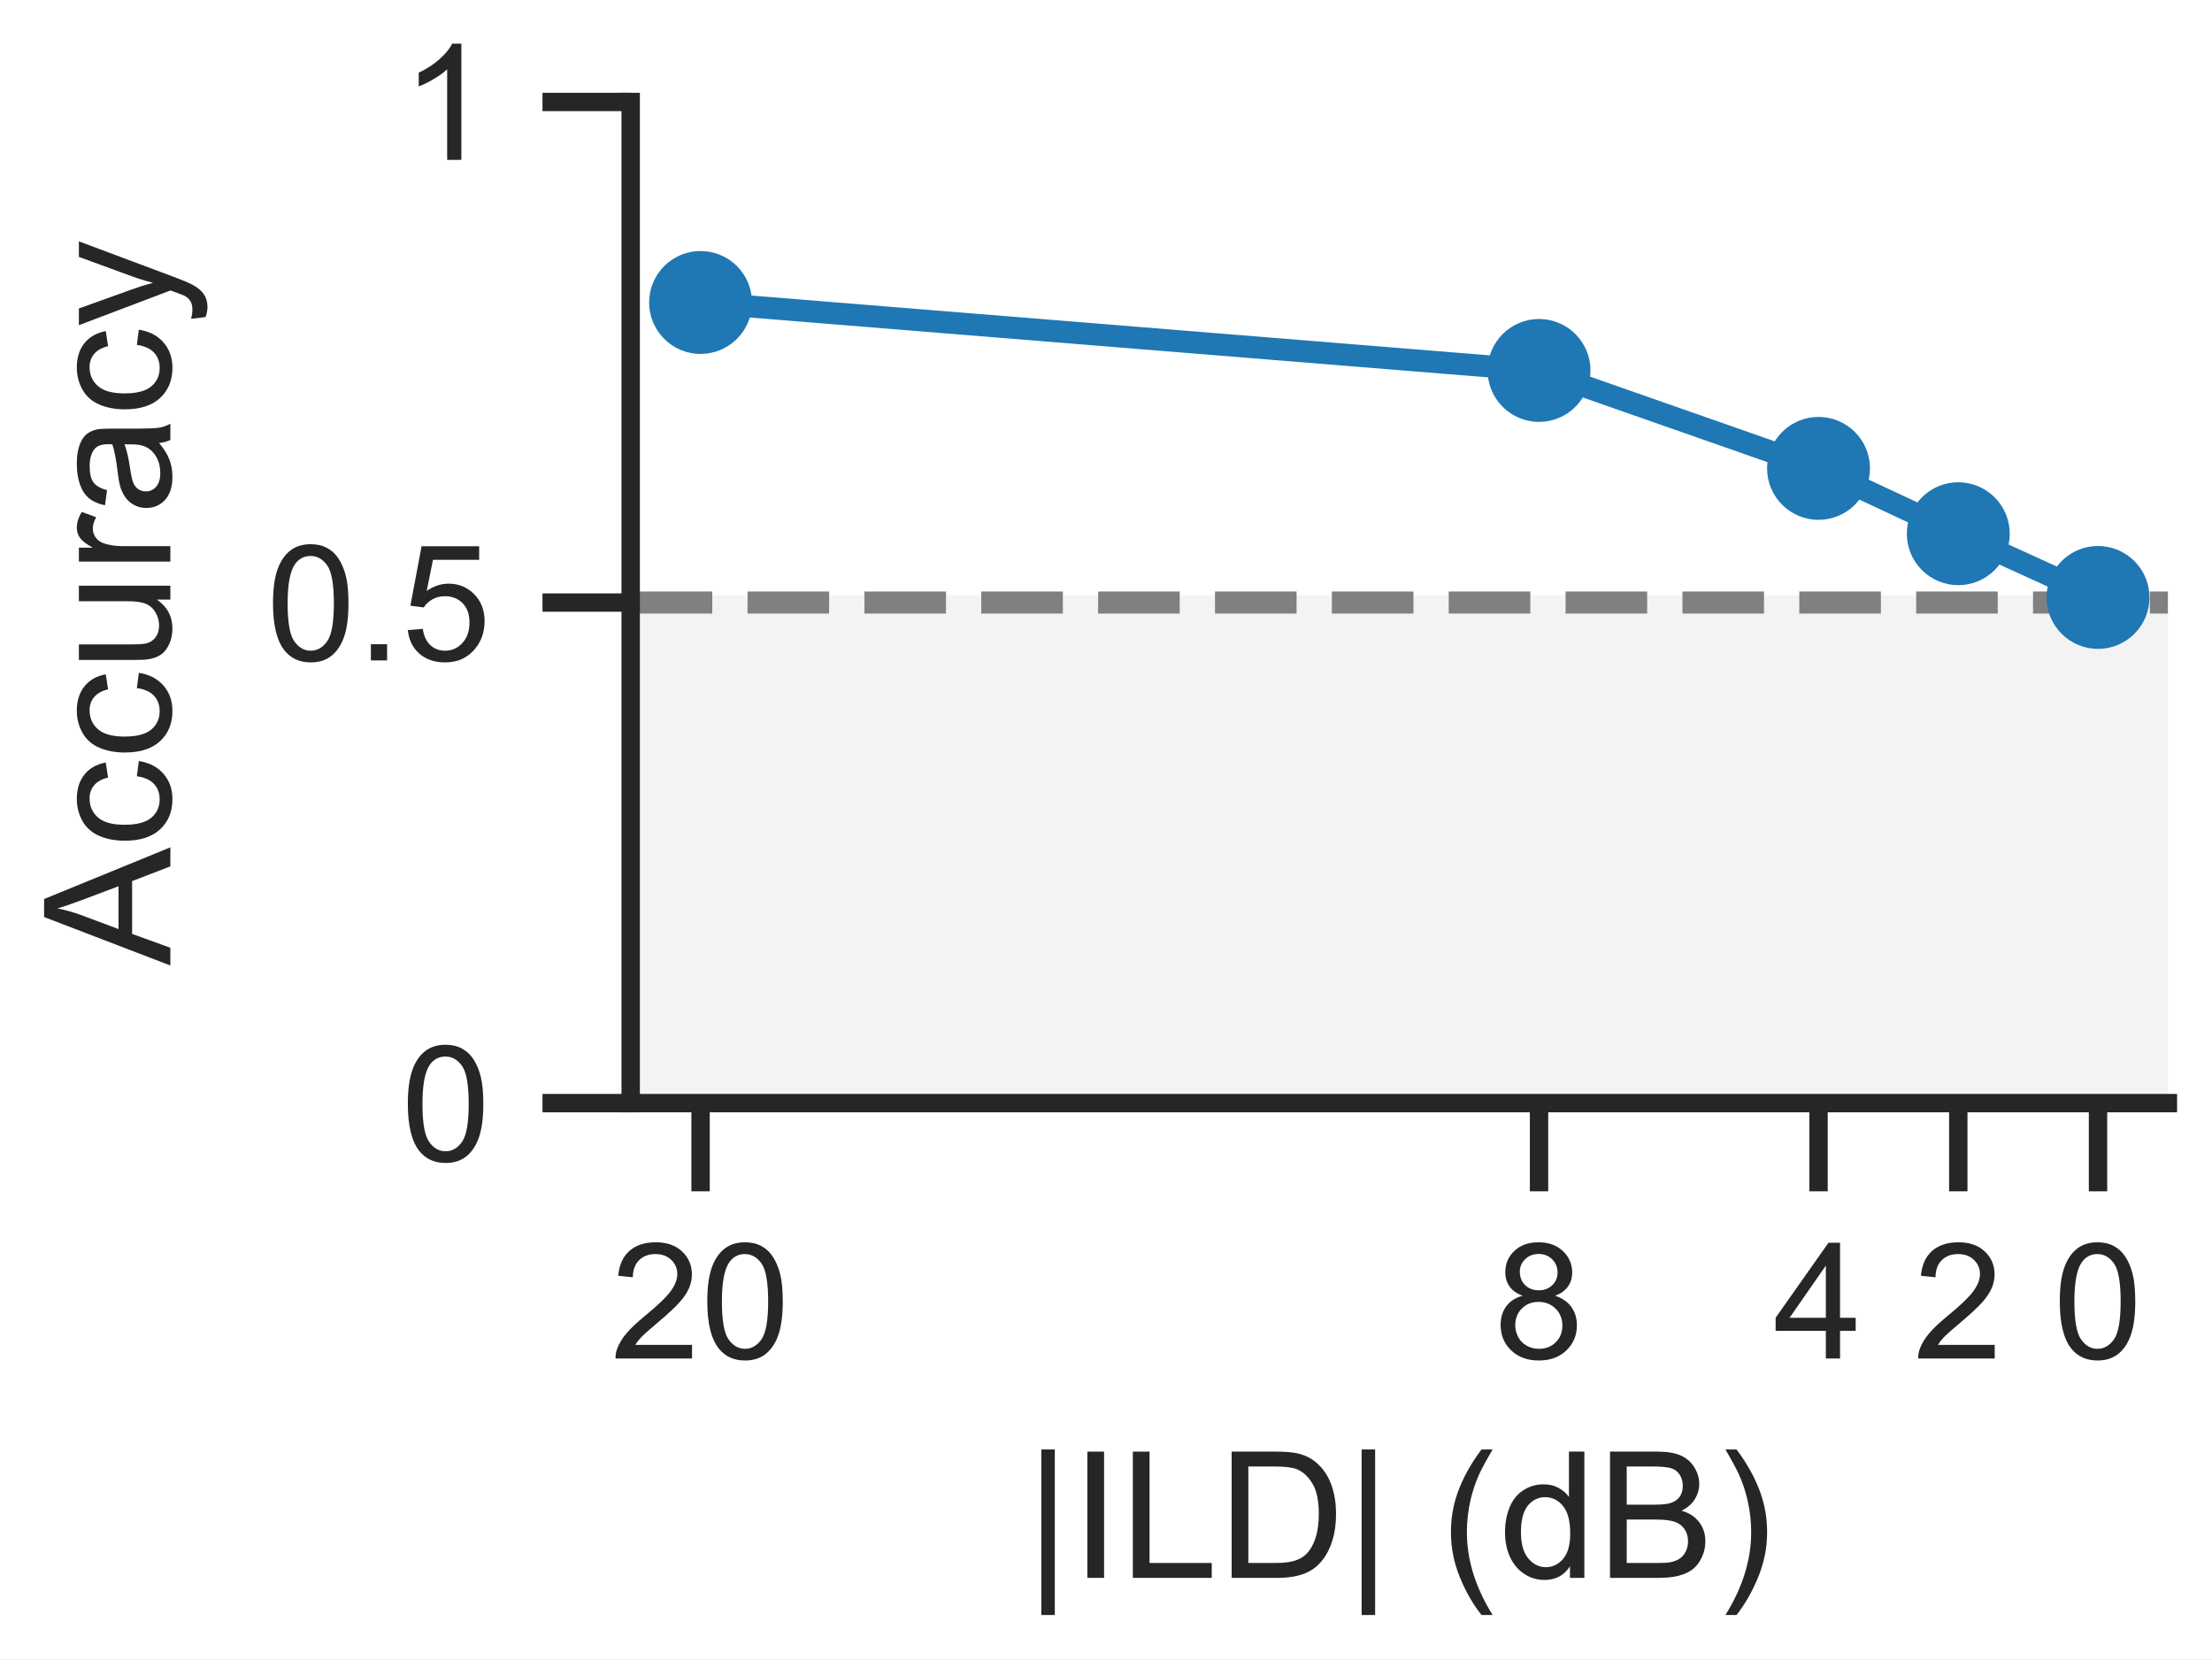
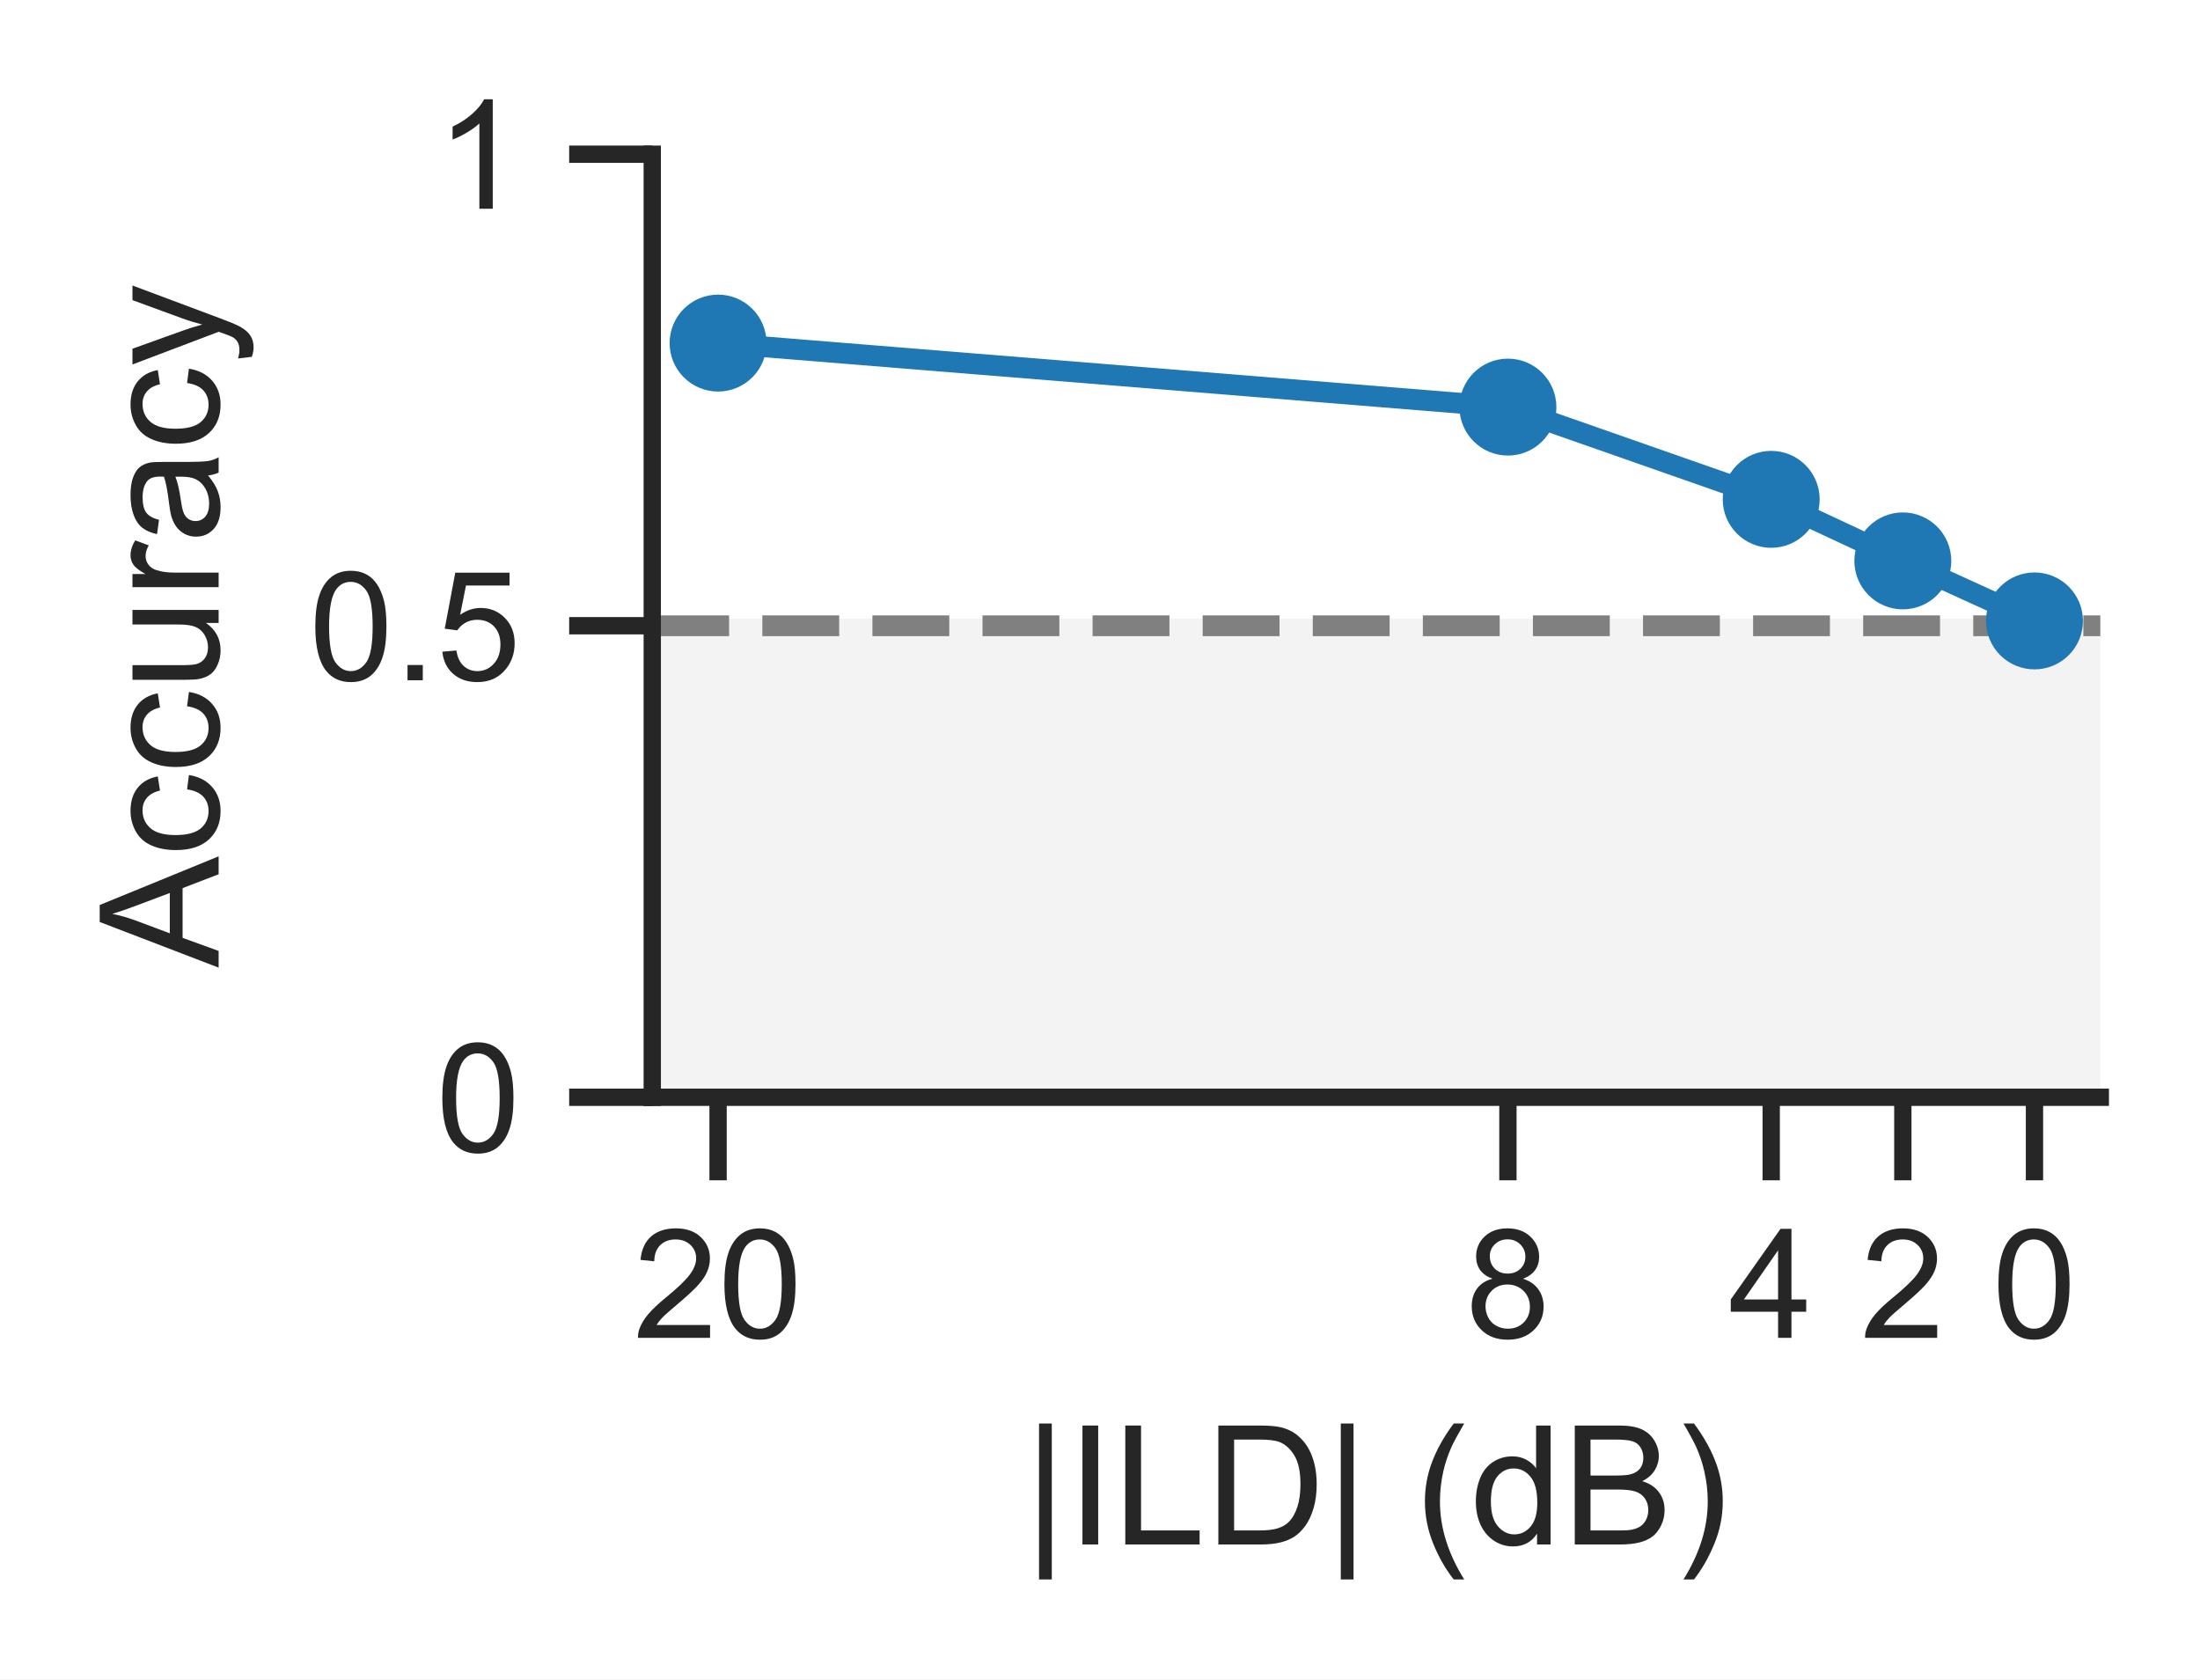
- <svg xmlns="http://www.w3.org/2000/svg" xmlns:xlink="http://www.w3.org/1999/xlink" width="150.48pt" height="112.86pt" viewBox="0 0 150.48 112.86" version="1.1">
+ <svg xmlns="http://www.w3.org/2000/svg" xmlns:xlink="http://www.w3.org/1999/xlink" width="158.88pt" height="121.26pt" viewBox="0 0 158.88 121.26" version="1.1">
  <defs>
    <style type="text/css">*{stroke-linejoin: round; stroke-linecap: butt}</style>
  </defs>
  <g id="figure_1">
    <g id="patch_1">
-       <path d="M 0 112.86  L 150.48 112.86  L 150.48 0  L 0 0  z " style="fill: #ffffff" />
+       <path d="M 0 121.26  L 158.88 121.26  L 158.88 -0  L 0 -0  z " style="fill: #ffffff" />
    </g>
    <g id="axes_1">
      <g id="patch_2">
-         <path d="M 42.905 75.039  L 147.48 75.039  L 147.48 6.937  L 42.905 6.937  z " style="fill: #ffffff" />
+         <path d="M 47.105 79.238  L 151.68 79.238  L 151.68 11.137  L 47.105 11.137  z " style="fill: #ffffff" />
      </g>
      <g id="patch_3">
-         <path d="M 42.905 75.039  L 147.48 75.039  L 147.48 40.988  L 42.905 40.988  z " clip-path="url(#pe0055ef498)" style="fill: #808080; opacity: 0.1; stroke: #808080; stroke-linejoin: miter" />
+         <path d="M 47.105 79.238  L 151.68 79.238  L 151.68 45.188  L 47.105 45.188  z " clip-path="url(#pcf5280cf46)" style="fill: #808080; opacity: 0.1; stroke: #808080; stroke-linejoin: miter" />
      </g>
      <g id="matplotlib.axis_1">
        <g id="xtick_1">
          <g id="line2d_1">
            <defs>
-               <path id="mb31140f67e" d="M 0 0  L 0 6  " style="stroke: #262626; stroke-width: 1.25" />
-             </defs>
-             <g>
-               <use xlink:href="#mb31140f67e" x="142.726" y="75.039" style="fill: #262626; stroke: #262626; stroke-width: 1.25" />
+               <path id="m4bbc0e6f7a" d="M 0 0  L 0 6  " style="stroke: #262626; stroke-width: 1.25" />
+             </defs>
+             <g>
+               <use xlink:href="#m4bbc0e6f7a" x="146.926" y="79.238" style="fill: #262626; stroke: #262626; stroke-width: 1.25" />
            </g>
          </g>
          <g id="text_1">
-             <g style="fill: #262626" transform="translate(139.6679 92.41226) scale(0.11 -0.11)">
+             <g style="fill: #262626" transform="translate(143.8676 96.61202) scale(0.11 -0.11)">
              <defs>
                <path id="ArialMT-30" d="M 266 2259  Q 266 3072 433 3567  Q 600 4063 929 4331  Q 1259 4600 1759 4600  Q 2128 4600 2406 4451  Q 2684 4303 2865 4023  Q 3047 3744 3150 3342  Q 3253 2941 3253 2259  Q 3253 1453 3087 958  Q 2922 463 2592 192  Q 2263 -78 1759 -78  Q 1097 -78 719 397  Q 266 969 266 2259  z M 844 2259  Q 844 1131 1108 757  Q 1372 384 1759 384  Q 2147 384 2411 759  Q 2675 1134 2675 2259  Q 2675 3391 2411 3762  Q 2147 4134 1753 4134  Q 1366 4134 1134 3806  Q 844 3388 844 2259  z " transform="scale(0.015625)" />
              </defs>
              <use xlink:href="#ArialMT-30" />
            </g>
          </g>
        </g>
        <g id="xtick_2">
          <g id="line2d_2">
            <g>
-               <use xlink:href="#mb31140f67e" x="133.22" y="75.039" style="fill: #262626; stroke: #262626; stroke-width: 1.25" />
+               <use xlink:href="#m4bbc0e6f7a" x="137.419" y="79.238" style="fill: #262626; stroke: #262626; stroke-width: 1.25" />
            </g>
          </g>
          <g id="text_2">
-             <g style="fill: #262626" transform="translate(130.1611 92.41226) scale(0.11 -0.11)">
+             <g style="fill: #262626" transform="translate(134.3608 96.61202) scale(0.11 -0.11)">
              <defs>
                <path id="ArialMT-32" d="M 3222 541  L 3222 0  L 194 0  Q 188 203 259 391  Q 375 700 629 1000  Q 884 1300 1366 1694  Q 2113 2306 2375 2664  Q 2638 3022 2638 3341  Q 2638 3675 2398 3904  Q 2159 4134 1775 4134  Q 1369 4134 1125 3890  Q 881 3647 878 3216  L 300 3275  Q 359 3922 746 4261  Q 1134 4600 1788 4600  Q 2447 4600 2831 4234  Q 3216 3869 3216 3328  Q 3216 3053 3103 2787  Q 2991 2522 2730 2228  Q 2469 1934 1863 1422  Q 1356 997 1212 845  Q 1069 694 975 541  L 3222 541  z " transform="scale(0.015625)" />
              </defs>
              <use xlink:href="#ArialMT-32" />
            </g>
          </g>
        </g>
        <g id="xtick_3">
          <g id="line2d_3">
            <g>
-               <use xlink:href="#mb31140f67e" x="123.713" y="75.039" style="fill: #262626; stroke: #262626; stroke-width: 1.25" />
+               <use xlink:href="#m4bbc0e6f7a" x="127.913" y="79.238" style="fill: #262626; stroke: #262626; stroke-width: 1.25" />
            </g>
          </g>
          <g id="text_3">
-             <g style="fill: #262626" transform="translate(120.6543 92.41226) scale(0.11 -0.11)">
+             <g style="fill: #262626" transform="translate(124.8541 96.61202) scale(0.11 -0.11)">
              <defs>
                <path id="ArialMT-34" d="M 2069 0  L 2069 1097  L 81 1097  L 81 1613  L 2172 4581  L 2631 4581  L 2631 1613  L 3250 1613  L 3250 1097  L 2631 1097  L 2631 0  L 2069 0  z M 2069 1613  L 2069 3678  L 634 1613  L 2069 1613  z " transform="scale(0.015625)" />
              </defs>
              <use xlink:href="#ArialMT-34" />
            </g>
          </g>
        </g>
        <g id="xtick_4">
          <g id="line2d_4">
            <g>
-               <use xlink:href="#mb31140f67e" x="104.699" y="75.039" style="fill: #262626; stroke: #262626; stroke-width: 1.25" />
+               <use xlink:href="#m4bbc0e6f7a" x="108.899" y="79.238" style="fill: #262626; stroke: #262626; stroke-width: 1.25" />
            </g>
          </g>
          <g id="text_4">
-             <g style="fill: #262626" transform="translate(101.6408 92.41226) scale(0.11 -0.11)">
+             <g style="fill: #262626" transform="translate(105.8405 96.61202) scale(0.11 -0.11)">
              <defs>
                <path id="ArialMT-38" d="M 1131 2484  Q 781 2613 612 2850  Q 444 3088 444 3419  Q 444 3919 803 4259  Q 1163 4600 1759 4600  Q 2359 4600 2725 4251  Q 3091 3903 3091 3403  Q 3091 3084 2923 2848  Q 2756 2613 2416 2484  Q 2838 2347 3058 2040  Q 3278 1734 3278 1309  Q 3278 722 2862 322  Q 2447 -78 1769 -78  Q 1091 -78 675 323  Q 259 725 259 1325  Q 259 1772 486 2073  Q 713 2375 1131 2484  z M 1019 3438  Q 1019 3113 1228 2906  Q 1438 2700 1772 2700  Q 2097 2700 2305 2904  Q 2513 3109 2513 3406  Q 2513 3716 2298 3927  Q 2084 4138 1766 4138  Q 1444 4138 1231 3931  Q 1019 3725 1019 3438  z M 838 1322  Q 838 1081 952 856  Q 1066 631 1291 507  Q 1516 384 1775 384  Q 2178 384 2440 643  Q 2703 903 2703 1303  Q 2703 1709 2433 1975  Q 2163 2241 1756 2241  Q 1359 2241 1098 1978  Q 838 1716 838 1322  z " transform="scale(0.015625)" />
              </defs>
              <use xlink:href="#ArialMT-38" />
            </g>
          </g>
        </g>
        <g id="xtick_5">
          <g id="line2d_5">
            <g>
-               <use xlink:href="#mb31140f67e" x="47.659" y="75.039" style="fill: #262626; stroke: #262626; stroke-width: 1.25" />
+               <use xlink:href="#m4bbc0e6f7a" x="51.858" y="79.238" style="fill: #262626; stroke: #262626; stroke-width: 1.25" />
            </g>
          </g>
          <g id="text_5">
-             <g style="fill: #262626" transform="translate(41.5416 92.41226) scale(0.11 -0.11)">
+             <g style="fill: #262626" transform="translate(45.74136 96.61202) scale(0.11 -0.11)">
              <use xlink:href="#ArialMT-32" />
              <use xlink:href="#ArialMT-30" transform="translate(55.61523 0)" />
            </g>
          </g>
        </g>
        <g id="text_6">
-           <g style="fill: #262626" transform="translate(69.73656 107.3341) scale(0.12 -0.12)">
+           <g style="fill: #262626" transform="translate(73.93632 111.5339) scale(0.12 -0.12)">
            <defs>
              <path id="ArialMT-7c" d="M 588 -1347  L 588 4659  L 1078 4659  L 1078 -1347  L 588 -1347  z " transform="scale(0.015625)" />
              <path id="ArialMT-49" d="M 597 0  L 597 4581  L 1203 4581  L 1203 0  L 597 0  z " transform="scale(0.015625)" />
              <path id="ArialMT-4c" d="M 469 0  L 469 4581  L 1075 4581  L 1075 541  L 3331 541  L 3331 0  L 469 0  z " transform="scale(0.015625)" />
              <path id="ArialMT-44" d="M 494 0  L 494 4581  L 2072 4581  Q 2606 4581 2888 4516  Q 3281 4425 3559 4188  Q 3922 3881 4101 3404  Q 4281 2928 4281 2316  Q 4281 1794 4159 1391  Q 4038 988 3847 723  Q 3656 459 3429 307  Q 3203 156 2883 78  Q 2563 0 2147 0  L 494 0  z M 1100 541  L 2078 541  Q 2531 541 2789 625  Q 3047 709 3200 863  Q 3416 1078 3536 1442  Q 3656 1806 3656 2325  Q 3656 3044 3420 3430  Q 3184 3816 2847 3947  Q 2603 4041 2063 4041  L 1100 4041  L 1100 541  z " transform="scale(0.015625)" />
              <path id="ArialMT-20" transform="scale(0.015625)" />
              <path id="ArialMT-28" d="M 1497 -1347  Q 1031 -759 709 28  Q 388 816 388 1659  Q 388 2403 628 3084  Q 909 3875 1497 4659  L 1900 4659  Q 1522 4009 1400 3731  Q 1209 3300 1100 2831  Q 966 2247 966 1656  Q 966 153 1900 -1347  L 1497 -1347  z " transform="scale(0.015625)" />
              <path id="ArialMT-64" d="M 2575 0  L 2575 419  Q 2259 -75 1647 -75  Q 1250 -75 917 144  Q 584 363 401 755  Q 219 1147 219 1656  Q 219 2153 384 2558  Q 550 2963 881 3178  Q 1213 3394 1622 3394  Q 1922 3394 2156 3267  Q 2391 3141 2538 2938  L 2538 4581  L 3097 4581  L 3097 0  L 2575 0  z M 797 1656  Q 797 1019 1065 703  Q 1334 388 1700 388  Q 2069 388 2326 689  Q 2584 991 2584 1609  Q 2584 2291 2321 2609  Q 2059 2928 1675 2928  Q 1300 2928 1048 2622  Q 797 2316 797 1656  z " transform="scale(0.015625)" />
              <path id="ArialMT-42" d="M 469 0  L 469 4581  L 2188 4581  Q 2713 4581 3030 4442  Q 3347 4303 3526 4014  Q 3706 3725 3706 3409  Q 3706 3116 3547 2856  Q 3388 2597 3066 2438  Q 3481 2316 3704 2022  Q 3928 1728 3928 1328  Q 3928 1006 3792 729  Q 3656 453 3456 303  Q 3256 153 2954 76  Q 2653 0 2216 0  L 469 0  z M 1075 2656  L 2066 2656  Q 2469 2656 2644 2709  Q 2875 2778 2992 2937  Q 3109 3097 3109 3338  Q 3109 3566 3000 3739  Q 2891 3913 2687 3977  Q 2484 4041 1991 4041  L 1075 4041  L 1075 2656  z M 1075 541  L 2216 541  Q 2509 541 2628 563  Q 2838 600 2978 687  Q 3119 775 3209 942  Q 3300 1109 3300 1328  Q 3300 1584 3169 1773  Q 3038 1963 2805 2039  Q 2572 2116 2134 2116  L 1075 2116  L 1075 541  z " transform="scale(0.015625)" />
              <path id="ArialMT-29" d="M 791 -1347  L 388 -1347  Q 1322 153 1322 1656  Q 1322 2244 1188 2822  Q 1081 3291 891 3722  Q 769 4003 388 4659  L 791 4659  Q 1378 3875 1659 3084  Q 1900 2403 1900 1659  Q 1900 816 1576 28  Q 1253 -759 791 -1347  z " transform="scale(0.015625)" />
            </defs>
            <use xlink:href="#ArialMT-7c" />
            <use xlink:href="#ArialMT-49" transform="translate(25.97656 0)" />
            <use xlink:href="#ArialMT-4c" transform="translate(53.75977 0)" />
            <use xlink:href="#ArialMT-44" transform="translate(109.375 0)" />
            <use xlink:href="#ArialMT-7c" transform="translate(181.5918 0)" />
            <use xlink:href="#ArialMT-20" transform="translate(207.5684 0)" />
            <use xlink:href="#ArialMT-28" transform="translate(235.3516 0)" />
            <use xlink:href="#ArialMT-64" transform="translate(268.6523 0)" />
            <use xlink:href="#ArialMT-42" transform="translate(324.2676 0)" />
            <use xlink:href="#ArialMT-29" transform="translate(390.9668 0)" />
          </g>
        </g>
      </g>
      <g id="matplotlib.axis_2">
        <g id="ytick_1">
          <g id="line2d_6">
            <defs>
-               <path id="mb994b02d09" d="M 0 0  L -6 0  " style="stroke: #262626; stroke-width: 1.25" />
-             </defs>
-             <g>
-               <use xlink:href="#mb994b02d09" x="42.905" y="75.039" style="fill: #262626; stroke: #262626; stroke-width: 1.25" />
+               <path id="mf4b0ecb35d" d="M 0 0  L -6 0  " style="stroke: #262626; stroke-width: 1.25" />
+             </defs>
+             <g>
+               <use xlink:href="#mf4b0ecb35d" x="47.105" y="79.238" style="fill: #262626; stroke: #262626; stroke-width: 1.25" />
            </g>
          </g>
          <g id="text_7">
-             <g style="fill: #262626" transform="translate(27.28821 78.97546) scale(0.11 -0.11)">
+             <g style="fill: #262626" transform="translate(31.48797 83.17522) scale(0.11 -0.11)">
              <use xlink:href="#ArialMT-30" />
            </g>
          </g>
        </g>
        <g id="ytick_2">
          <g id="line2d_7">
            <g>
-               <use xlink:href="#mb994b02d09" x="42.905" y="40.988" style="fill: #262626; stroke: #262626; stroke-width: 1.25" />
+               <use xlink:href="#mf4b0ecb35d" x="47.105" y="45.188" style="fill: #262626; stroke: #262626; stroke-width: 1.25" />
            </g>
          </g>
          <g id="text_8">
-             <g style="fill: #262626" transform="translate(18.11524 44.92465) scale(0.11 -0.11)">
+             <g style="fill: #262626" transform="translate(22.315 49.12441) scale(0.11 -0.11)">
              <defs>
                <path id="ArialMT-2e" d="M 581 0  L 581 641  L 1222 641  L 1222 0  L 581 0  z " transform="scale(0.015625)" />
                <path id="ArialMT-35" d="M 266 1200  L 856 1250  Q 922 819 1161 601  Q 1400 384 1738 384  Q 2144 384 2425 690  Q 2706 997 2706 1503  Q 2706 1984 2436 2262  Q 2166 2541 1728 2541  Q 1456 2541 1237 2417  Q 1019 2294 894 2097  L 366 2166  L 809 4519  L 3088 4519  L 3088 3981  L 1259 3981  L 1013 2750  Q 1425 3038 1878 3038  Q 2478 3038 2890 2622  Q 3303 2206 3303 1553  Q 3303 931 2941 478  Q 2500 -78 1738 -78  Q 1113 -78 717 272  Q 322 622 266 1200  z " transform="scale(0.015625)" />
              </defs>
              <use xlink:href="#ArialMT-30" />
              <use xlink:href="#ArialMT-2e" transform="translate(55.61523 0)" />
              <use xlink:href="#ArialMT-35" transform="translate(83.39844 0)" />
            </g>
          </g>
        </g>
        <g id="ytick_3">
          <g id="line2d_8">
            <g>
-               <use xlink:href="#mb994b02d09" x="42.905" y="6.937" style="fill: #262626; stroke: #262626; stroke-width: 1.25" />
+               <use xlink:href="#mf4b0ecb35d" x="47.105" y="11.137" style="fill: #262626; stroke: #262626; stroke-width: 1.25" />
            </g>
          </g>
          <g id="text_9">
-             <g style="fill: #262626" transform="translate(27.28821 10.87383) scale(0.11 -0.11)">
+             <g style="fill: #262626" transform="translate(31.48797 15.07359) scale(0.11 -0.11)">
              <defs>
                <path id="ArialMT-31" d="M 2384 0  L 1822 0  L 1822 3584  Q 1619 3391 1289 3197  Q 959 3003 697 2906  L 697 3450  Q 1169 3672 1522 3987  Q 1875 4303 2022 4600  L 2384 4600  L 2384 0  z " transform="scale(0.015625)" />
              </defs>
              <use xlink:href="#ArialMT-31" />
            </g>
          </g>
        </g>
        <g id="text_10">
-           <g style="fill: #262626" transform="translate(11.58962 65.66098) rotate(-90) scale(0.12 -0.12)">
+           <g style="fill: #262626" transform="translate(15.78937 69.86074) rotate(-90) scale(0.12 -0.12)">
            <defs>
              <path id="ArialMT-41" d="M -9 0  L 1750 4581  L 2403 4581  L 4278 0  L 3588 0  L 3053 1388  L 1138 1388  L 634 0  L -9 0  z M 1313 1881  L 2866 1881  L 2388 3150  Q 2169 3728 2063 4100  Q 1975 3659 1816 3225  L 1313 1881  z " transform="scale(0.015625)" />
              <path id="ArialMT-63" d="M 2588 1216  L 3141 1144  Q 3050 572 2676 248  Q 2303 -75 1759 -75  Q 1078 -75 664 370  Q 250 816 250 1647  Q 250 2184 428 2587  Q 606 2991 970 3192  Q 1334 3394 1763 3394  Q 2303 3394 2647 3120  Q 2991 2847 3088 2344  L 2541 2259  Q 2463 2594 2264 2762  Q 2066 2931 1784 2931  Q 1359 2931 1093 2626  Q 828 2322 828 1663  Q 828 994 1084 691  Q 1341 388 1753 388  Q 2084 388 2306 591  Q 2528 794 2588 1216  z " transform="scale(0.015625)" />
              <path id="ArialMT-75" d="M 2597 0  L 2597 488  Q 2209 -75 1544 -75  Q 1250 -75 995 37  Q 741 150 617 320  Q 494 491 444 738  Q 409 903 409 1263  L 409 3319  L 972 3319  L 972 1478  Q 972 1038 1006 884  Q 1059 663 1231 536  Q 1403 409 1656 409  Q 1909 409 2131 539  Q 2353 669 2445 892  Q 2538 1116 2538 1541  L 2538 3319  L 3100 3319  L 3100 0  L 2597 0  z " transform="scale(0.015625)" />
              <path id="ArialMT-72" d="M 416 0  L 416 3319  L 922 3319  L 922 2816  Q 1116 3169 1280 3281  Q 1444 3394 1641 3394  Q 1925 3394 2219 3213  L 2025 2691  Q 1819 2813 1613 2813  Q 1428 2813 1281 2702  Q 1134 2591 1072 2394  Q 978 2094 978 1738  L 978 0  L 416 0  z " transform="scale(0.015625)" />
              <path id="ArialMT-61" d="M 2588 409  Q 2275 144 1986 34  Q 1697 -75 1366 -75  Q 819 -75 525 192  Q 231 459 231 875  Q 231 1119 342 1320  Q 453 1522 633 1644  Q 813 1766 1038 1828  Q 1203 1872 1538 1913  Q 2219 1994 2541 2106  Q 2544 2222 2544 2253  Q 2544 2597 2384 2738  Q 2169 2928 1744 2928  Q 1347 2928 1158 2789  Q 969 2650 878 2297  L 328 2372  Q 403 2725 575 2942  Q 747 3159 1072 3276  Q 1397 3394 1825 3394  Q 2250 3394 2515 3294  Q 2781 3194 2906 3042  Q 3031 2891 3081 2659  Q 3109 2516 3109 2141  L 3109 1391  Q 3109 606 3145 398  Q 3181 191 3288 0  L 2700 0  Q 2613 175 2588 409  z M 2541 1666  Q 2234 1541 1622 1453  Q 1275 1403 1131 1340  Q 988 1278 909 1158  Q 831 1038 831 891  Q 831 666 1001 516  Q 1172 366 1500 366  Q 1825 366 2078 508  Q 2331 650 2450 897  Q 2541 1088 2541 1459  L 2541 1666  z " transform="scale(0.015625)" />
              <path id="ArialMT-79" d="M 397 -1278  L 334 -750  Q 519 -800 656 -800  Q 844 -800 956 -737  Q 1069 -675 1141 -563  Q 1194 -478 1313 -144  Q 1328 -97 1363 -6  L 103 3319  L 709 3319  L 1400 1397  Q 1534 1031 1641 628  Q 1738 1016 1872 1384  L 2581 3319  L 3144 3319  L 1881 -56  Q 1678 -603 1566 -809  Q 1416 -1088 1222 -1217  Q 1028 -1347 759 -1347  Q 597 -1347 397 -1278  z " transform="scale(0.015625)" />
            </defs>
            <use xlink:href="#ArialMT-41" />
            <use xlink:href="#ArialMT-63" transform="translate(66.69922 0)" />
            <use xlink:href="#ArialMT-63" transform="translate(116.6992 0)" />
            <use xlink:href="#ArialMT-75" transform="translate(166.6992 0)" />
            <use xlink:href="#ArialMT-72" transform="translate(222.3145 0)" />
            <use xlink:href="#ArialMT-61" transform="translate(255.6152 0)" />
            <use xlink:href="#ArialMT-63" transform="translate(311.2305 0)" />
            <use xlink:href="#ArialMT-79" transform="translate(361.2305 0)" />
          </g>
        </g>
      </g>
      <g id="LineCollection_1">
-         <path d="M 142.726 41.116  L 142.726 40.163  " clip-path="url(#pe0055ef498)" style="fill: none; stroke: #1f77b4; stroke-width: 1.5" />
-         <path d="M 133.22 37.03  L 133.22 35.581  " clip-path="url(#pe0055ef498)" style="fill: none; stroke: #1f77b4; stroke-width: 1.5" />
-         <path d="M 123.713 32.664  L 123.713 31.057  " clip-path="url(#pe0055ef498)" style="fill: none; stroke: #1f77b4; stroke-width: 1.5" />
-         <path d="M 104.699 26.096  L 104.699 24.303  " clip-path="url(#pe0055ef498)" style="fill: none; stroke: #1f77b4; stroke-width: 1.5" />
-         <path d="M 47.659 21.701  L 47.659 19.452  " clip-path="url(#pe0055ef498)" style="fill: none; stroke: #1f77b4; stroke-width: 1.5" />
+         <path d="M 146.926 45.316  L 146.926 44.363  " clip-path="url(#pcf5280cf46)" style="fill: none; stroke: #1f77b4; stroke-width: 1.5" />
+         <path d="M 137.419 41.23  L 137.419 39.78  " clip-path="url(#pcf5280cf46)" style="fill: none; stroke: #1f77b4; stroke-width: 1.5" />
+         <path d="M 127.913 36.864  L 127.913 35.257  " clip-path="url(#pcf5280cf46)" style="fill: none; stroke: #1f77b4; stroke-width: 1.5" />
+         <path d="M 108.899 30.295  L 108.899 28.503  " clip-path="url(#pcf5280cf46)" style="fill: none; stroke: #1f77b4; stroke-width: 1.5" />
+         <path d="M 51.858 25.9  L 51.858 23.651  " clip-path="url(#pcf5280cf46)" style="fill: none; stroke: #1f77b4; stroke-width: 1.5" />
      </g>
      <g id="line2d_9">
-         <path d="M 42.905 40.988  L 147.48 40.988  " clip-path="url(#pe0055ef498)" style="fill: none; stroke-dasharray: 5.55,2.4; stroke-dashoffset: 0; stroke: #808080; stroke-width: 1.5" />
+         <path d="M 47.105 45.188  L 151.68 45.188  " clip-path="url(#pcf5280cf46)" style="fill: none; stroke-dasharray: 5.55,2.4; stroke-dashoffset: 0; stroke: #808080; stroke-width: 1.5" />
      </g>
      <g id="line2d_10">
-         <path d="M 142.726 40.64  L 133.22 36.305  L 123.713 31.861  L 104.699 25.199  L 47.659 20.576  " clip-path="url(#pe0055ef498)" style="fill: none; stroke: #1f77b4; stroke-width: 1.5; stroke-linecap: round" />
+         <path d="M 146.926 44.839  L 137.419 40.505  L 127.913 36.06  L 108.899 29.399  L 51.858 24.776  " clip-path="url(#pcf5280cf46)" style="fill: none; stroke: #1f77b4; stroke-width: 1.5; stroke-linecap: round" />
        <defs>
-           <path id="m33affe5f9d" d="M 0 3  C 0.796 3 1.559 2.684 2.121 2.121  C 2.684 1.559 3 0.796 3 0  C 3 -0.796 2.684 -1.559 2.121 -2.121  C 1.559 -2.684 0.796 -3 0 -3  C -0.796 -3 -1.559 -2.684 -2.121 -2.121  C -2.684 -1.559 -3 -0.796 -3 0  C -3 0.796 -2.684 1.559 -2.121 2.121  C -1.559 2.684 -0.796 3 0 3  z " style="stroke: #1f77b4" />
+           <path id="m986e233d96" d="M 0 3  C 0.796 3 1.559 2.684 2.121 2.121  C 2.684 1.559 3 0.796 3 0  C 3 -0.796 2.684 -1.559 2.121 -2.121  C 1.559 -2.684 0.796 -3 0 -3  C -0.796 -3 -1.559 -2.684 -2.121 -2.121  C -2.684 -1.559 -3 -0.796 -3 0  C -3 0.796 -2.684 1.559 -2.121 2.121  C -1.559 2.684 -0.796 3 0 3  z " style="stroke: #1f77b4" />
        </defs>
-         <g clip-path="url(#pe0055ef498)">
-           <use xlink:href="#m33affe5f9d" x="142.726" y="40.64" style="fill: #1f77b4; stroke: #1f77b4" />
-           <use xlink:href="#m33affe5f9d" x="133.22" y="36.305" style="fill: #1f77b4; stroke: #1f77b4" />
-           <use xlink:href="#m33affe5f9d" x="123.713" y="31.861" style="fill: #1f77b4; stroke: #1f77b4" />
-           <use xlink:href="#m33affe5f9d" x="104.699" y="25.199" style="fill: #1f77b4; stroke: #1f77b4" />
-           <use xlink:href="#m33affe5f9d" x="47.659" y="20.576" style="fill: #1f77b4; stroke: #1f77b4" />
+         <g clip-path="url(#pcf5280cf46)">
+           <use xlink:href="#m986e233d96" x="146.926" y="44.839" style="fill: #1f77b4; stroke: #1f77b4" />
+           <use xlink:href="#m986e233d96" x="137.419" y="40.505" style="fill: #1f77b4; stroke: #1f77b4" />
+           <use xlink:href="#m986e233d96" x="127.913" y="36.06" style="fill: #1f77b4; stroke: #1f77b4" />
+           <use xlink:href="#m986e233d96" x="108.899" y="29.399" style="fill: #1f77b4; stroke: #1f77b4" />
+           <use xlink:href="#m986e233d96" x="51.858" y="24.776" style="fill: #1f77b4; stroke: #1f77b4" />
        </g>
      </g>
      <g id="patch_4">
-         <path d="M 42.905 75.039  L 42.905 6.937  " style="fill: none; stroke: #262626; stroke-width: 1.25; stroke-linejoin: miter; stroke-linecap: square" />
+         <path d="M 47.105 79.238  L 47.105 11.137  " style="fill: none; stroke: #262626; stroke-width: 1.25; stroke-linejoin: miter; stroke-linecap: square" />
      </g>
      <g id="patch_5">
-         <path d="M 42.905 75.039  L 147.48 75.039  " style="fill: none; stroke: #262626; stroke-width: 1.25; stroke-linejoin: miter; stroke-linecap: square" />
+         <path d="M 47.105 79.238  L 151.68 79.238  " style="fill: none; stroke: #262626; stroke-width: 1.25; stroke-linejoin: miter; stroke-linecap: square" />
      </g>
    </g>
  </g>
  <defs>
-     <clipPath id="pe0055ef498">
-       <rect x="42.905" y="6.937" width="104.575" height="68.102" />
+     <clipPath id="pcf5280cf46">
+       <rect x="47.105" y="11.137" width="104.575" height="68.102" />
    </clipPath>
  </defs>
</svg>
